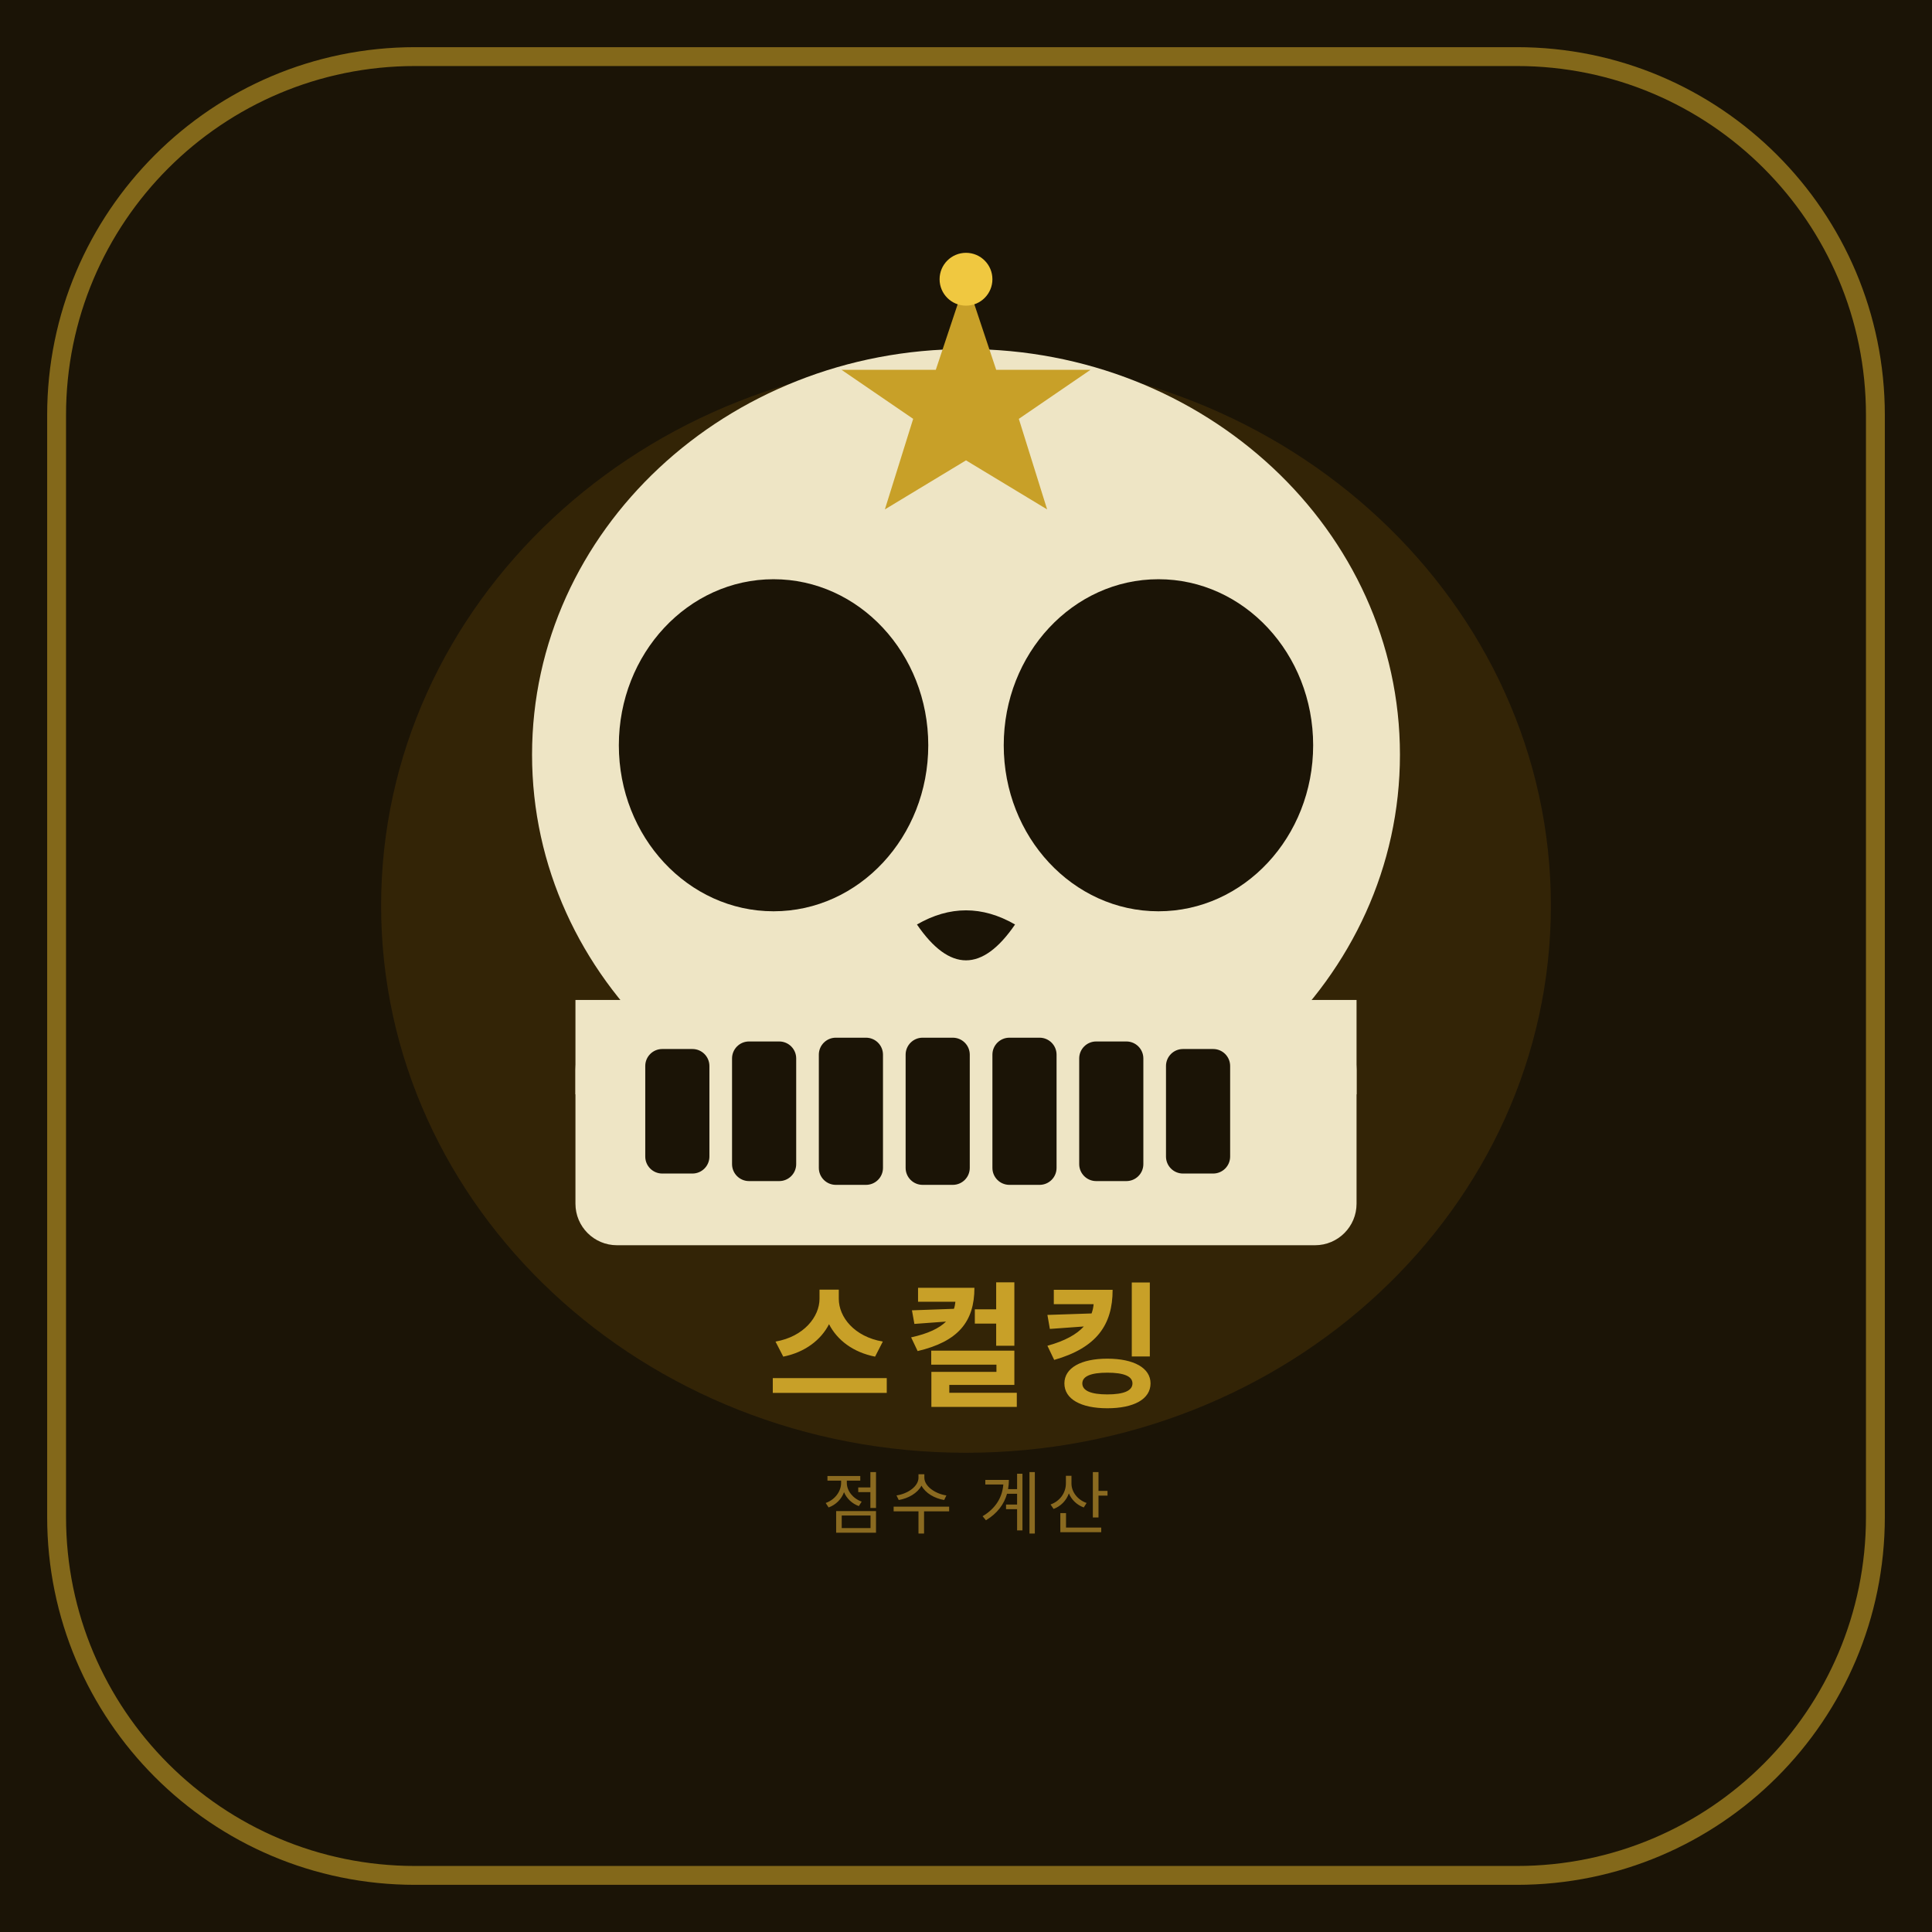
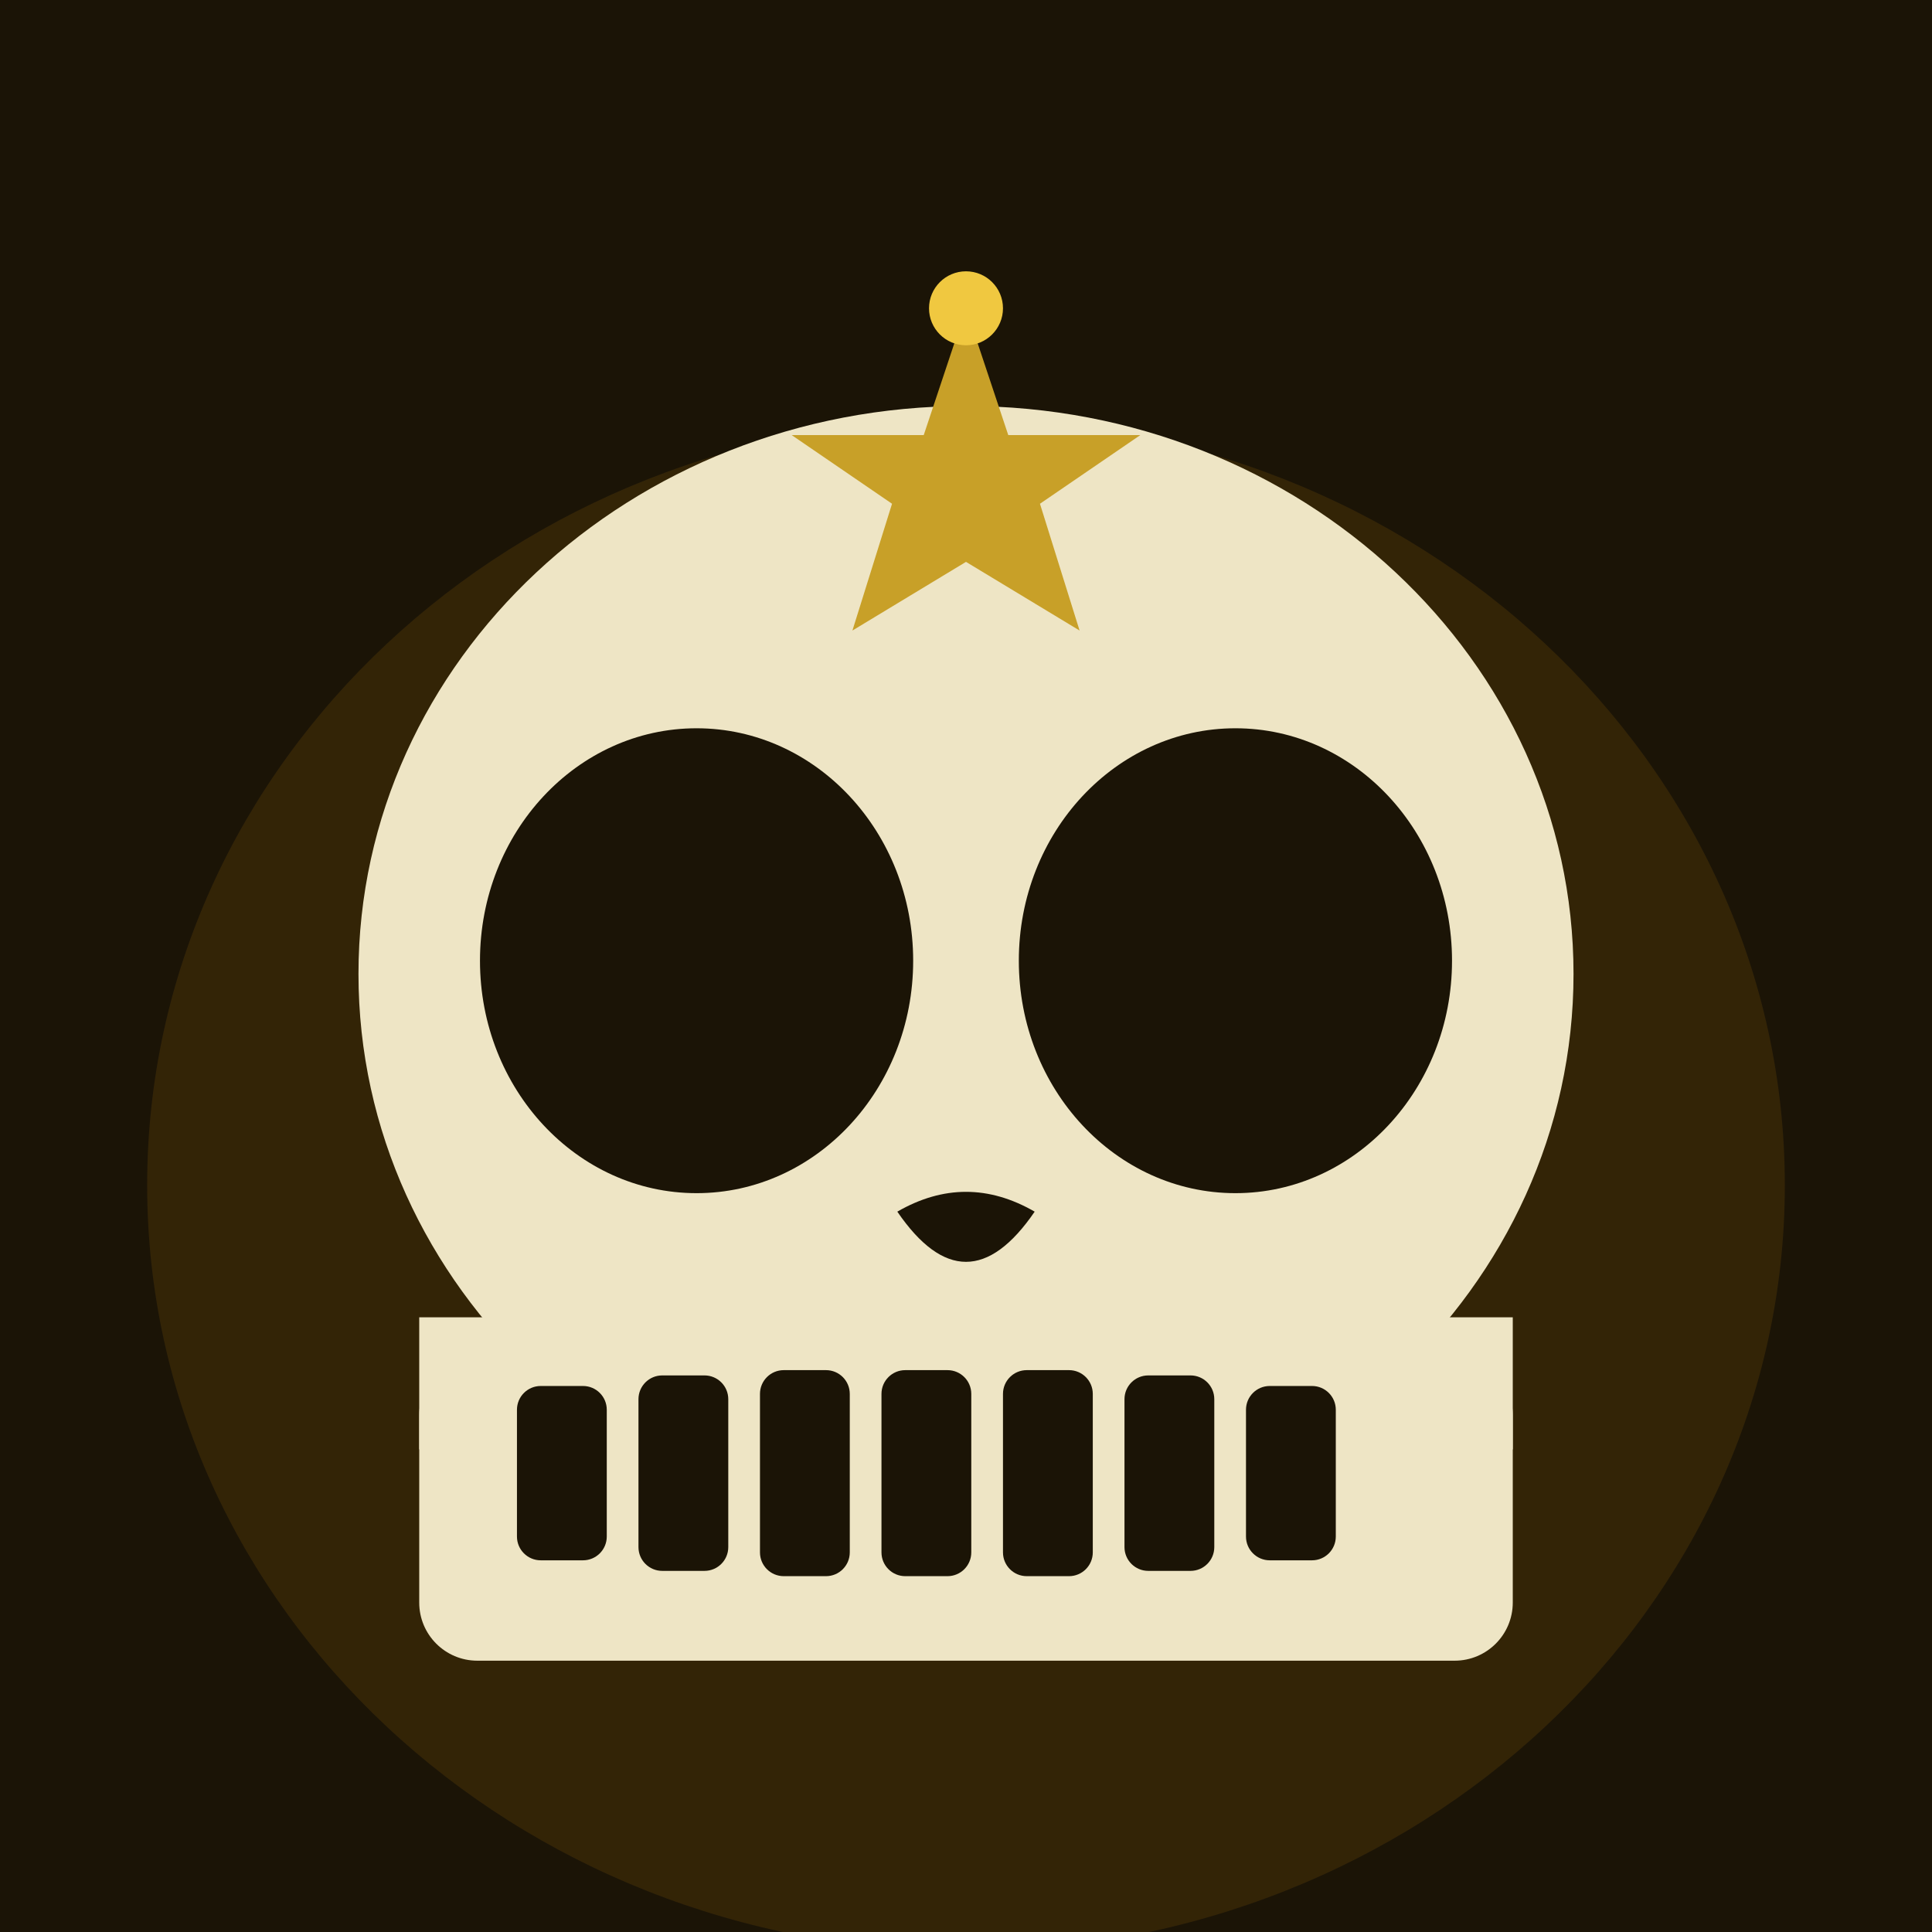
<svg xmlns="http://www.w3.org/2000/svg" viewBox="0 0 1024 1024" width="1024" height="1024">
  <rect width="1024" height="1024" fill="#1B1406" />
-   <ellipse cx="512" cy="480" rx="310" ry="290" fill="#7A5208" opacity="0.25" />
-   <rect x="30" y="30" width="964" height="964" rx="190" fill="none" stroke="#C8A028" stroke-width="10" opacity="0.6" />
-   <ellipse cx="512" cy="400" rx="230" ry="215" fill="#EEE5C5" />
-   <rect x="305" y="545" width="414" height="115" rx="22" fill="#EEE5C5" />
-   <rect x="305" y="530" width="414" height="50" fill="#EEE5C5" />
-   <ellipse cx="410" cy="395" rx="82" ry="88" fill="#1B1406" />
-   <ellipse cx="614" cy="395" rx="82" ry="88" fill="#1B1406" />
-   <path d="M486 490 Q512 528 538 490 Q512 475 486 490Z" fill="#1B1406" />
-   <rect x="342" y="556" width="34" height="66" rx="9" fill="#1B1406" />
-   <rect x="388" y="552" width="34" height="74" rx="9" fill="#1B1406" />
-   <rect x="434" y="550" width="34" height="78" rx="9" fill="#1B1406" />
-   <rect x="480" y="550" width="34" height="78" rx="9" fill="#1B1406" />
-   <rect x="526" y="550" width="34" height="78" rx="9" fill="#1B1406" />
-   <rect x="572" y="552" width="34" height="74" rx="9" fill="#1B1406" />
-   <rect x="618" y="556" width="34" height="66" rx="9" fill="#1B1406" />
-   <polygon points="512,148 528,196 578,196 540,222 555,270 512,244 469,270 484,222 446,196 496,196" fill="#C8A028" />
-   <circle cx="512" cy="148" r="14" fill="#F0C840" />
-   <text x="512" y="740" font-family="Georgia, serif" font-size="72" font-weight="bold" fill="#C8A028" text-anchor="middle" letter-spacing="6">스컬킹</text>
-   <text x="512" y="810" font-family="Georgia, serif" font-size="36" fill="#8A6A20" text-anchor="middle" letter-spacing="3">점수 계산</text>
+   <g transform="translate(512, 512) scale(1.4) translate(-512, -397)">
+     <ellipse cx="512" cy="480" rx="310" ry="290" fill="#7A5208" opacity="0.25" />
+     <ellipse cx="512" cy="400" rx="230" ry="215" fill="#EEE5C5" />
+     <rect x="305" y="545" width="414" height="115" rx="22" fill="#EEE5C5" />
+     <rect x="305" y="530" width="414" height="50" fill="#EEE5C5" />
+     <ellipse cx="410" cy="395" rx="82" ry="88" fill="#1B1406" />
+     <ellipse cx="614" cy="395" rx="82" ry="88" fill="#1B1406" />
+     <path d="M486 490 Q512 528 538 490 Q512 475 486 490Z" fill="#1B1406" />
+     <rect x="342" y="556" width="34" height="66" rx="9" fill="#1B1406" />
+     <rect x="388" y="552" width="34" height="74" rx="9" fill="#1B1406" />
+     <rect x="434" y="550" width="34" height="78" rx="9" fill="#1B1406" />
+     <rect x="480" y="550" width="34" height="78" rx="9" fill="#1B1406" />
+     <rect x="526" y="550" width="34" height="78" rx="9" fill="#1B1406" />
+     <rect x="572" y="552" width="34" height="74" rx="9" fill="#1B1406" />
+     <rect x="618" y="556" width="34" height="66" rx="9" fill="#1B1406" />
+     <polygon points="512,148 528,196 578,196 540,222 555,270 512,244 469,270 484,222 446,196 496,196" fill="#C8A028" />
+     <circle cx="512" cy="148" r="14" fill="#F0C840" />
+   </g>
</svg>
